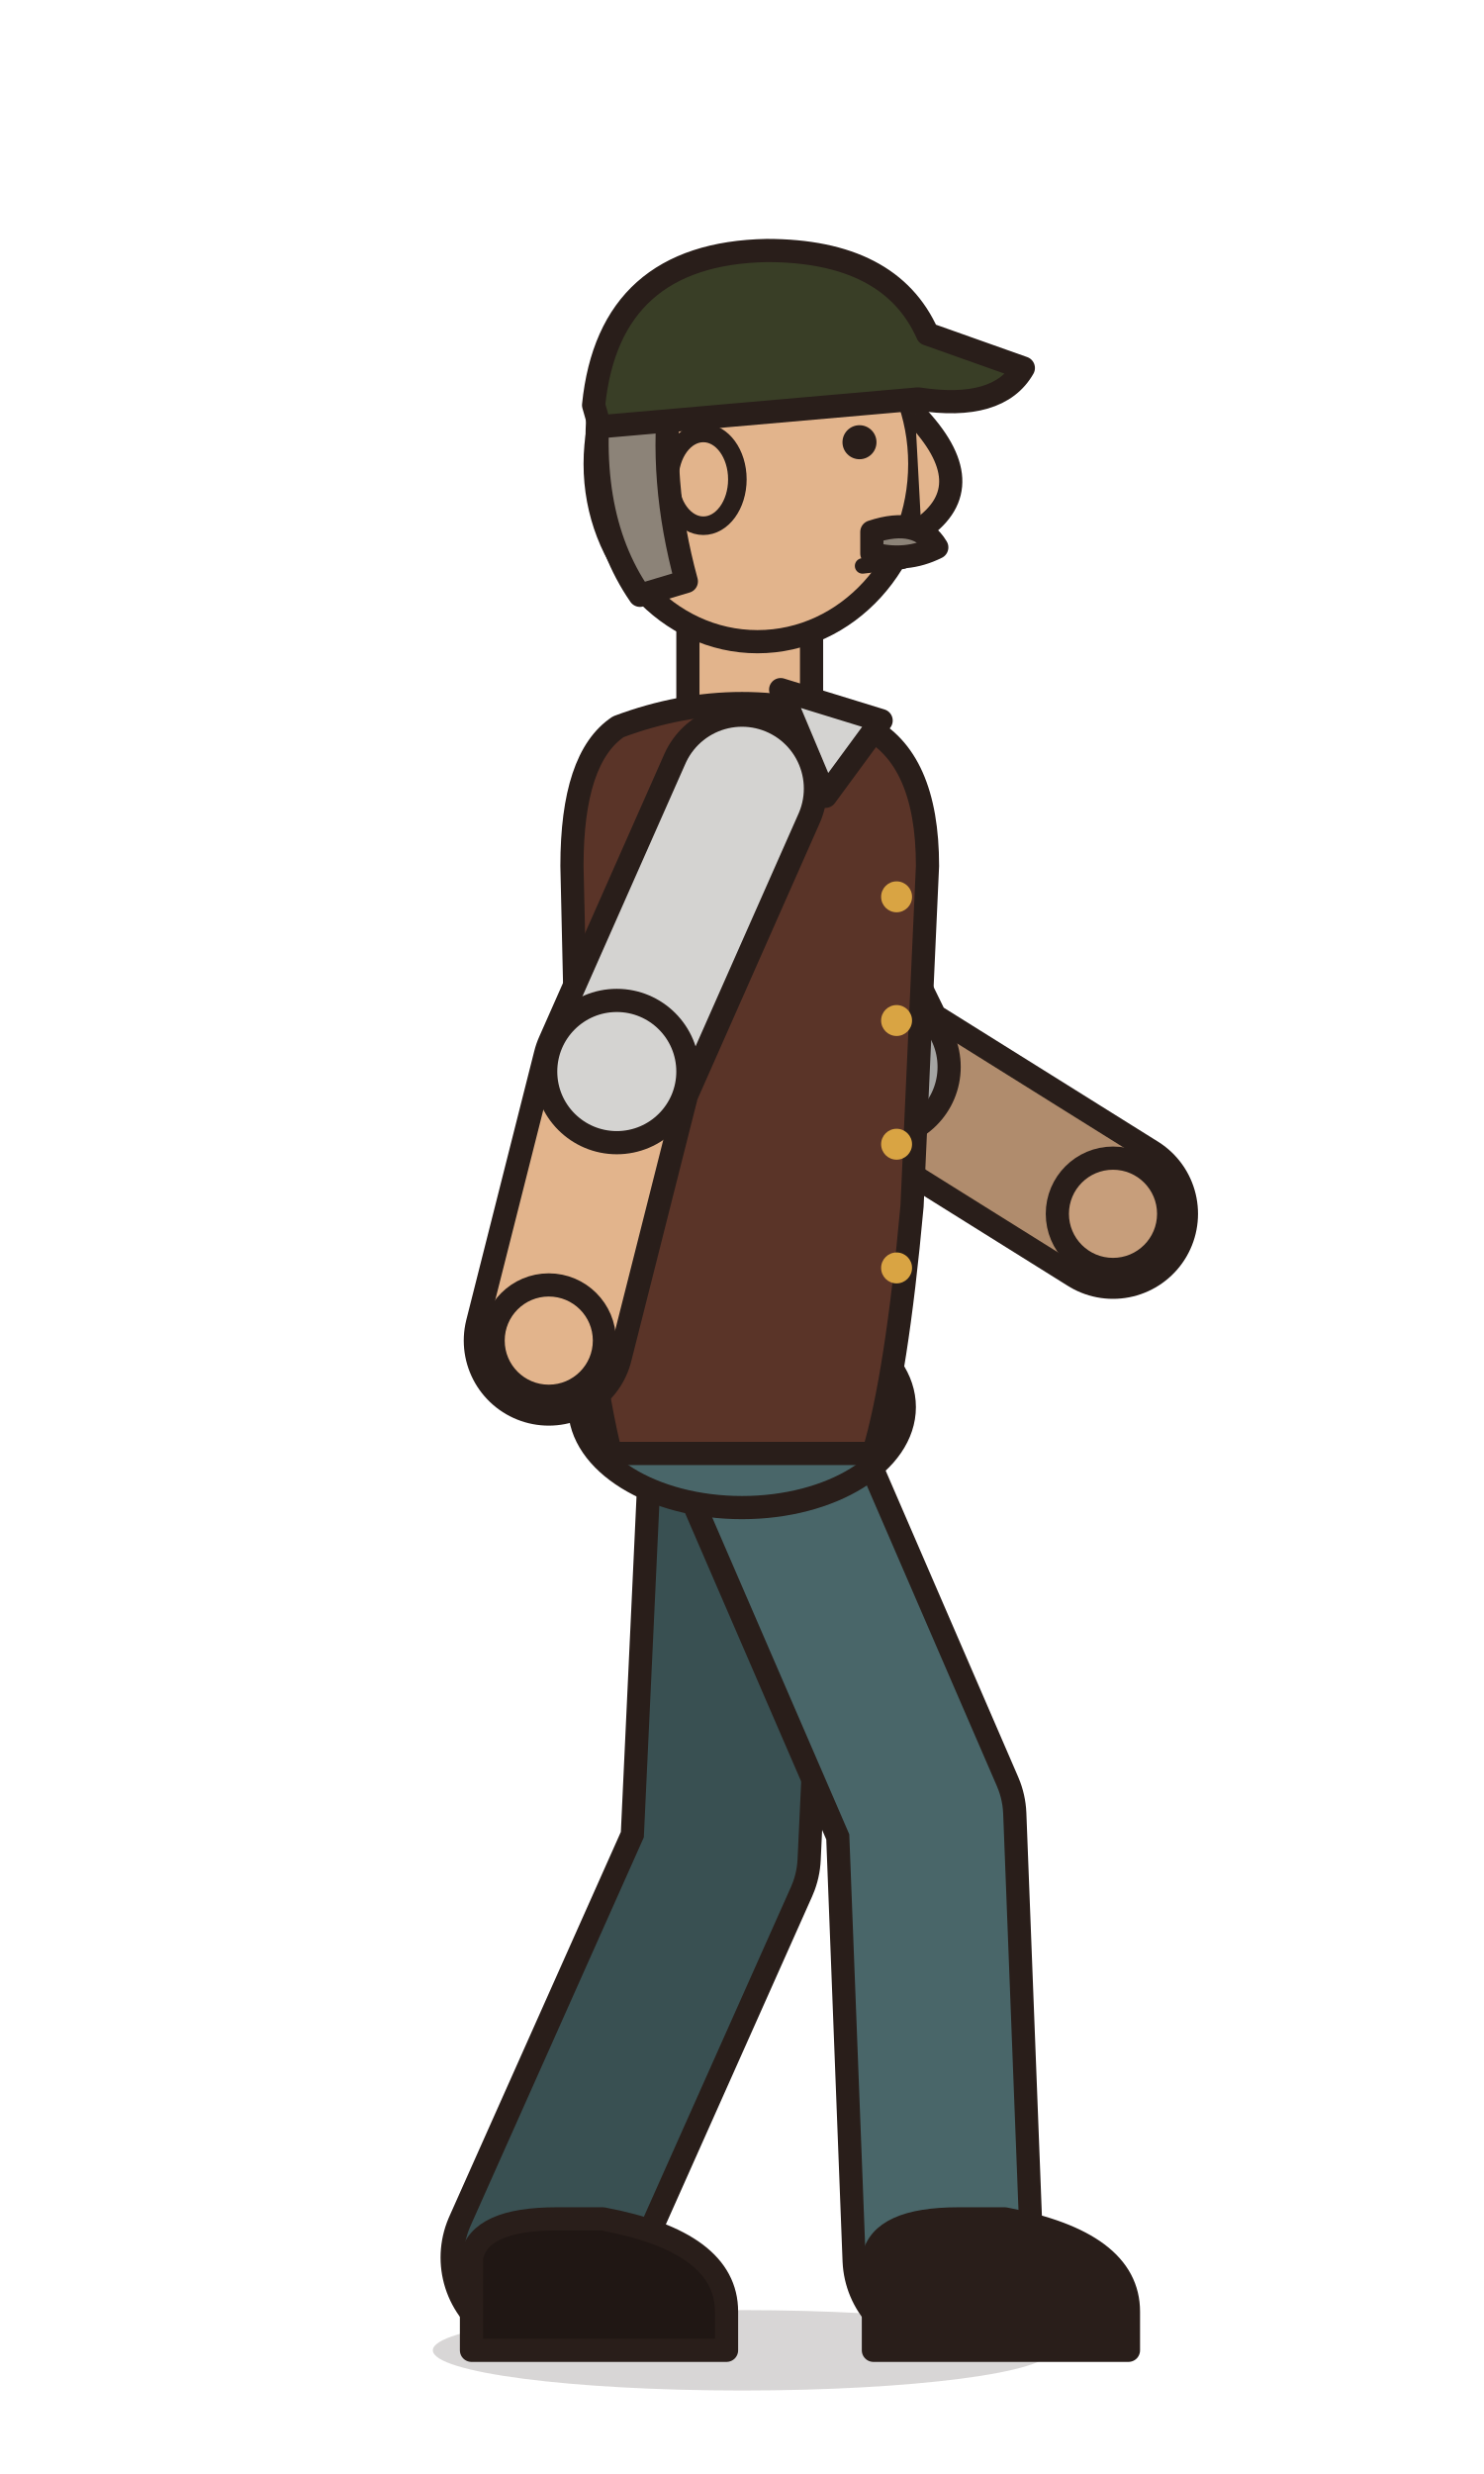
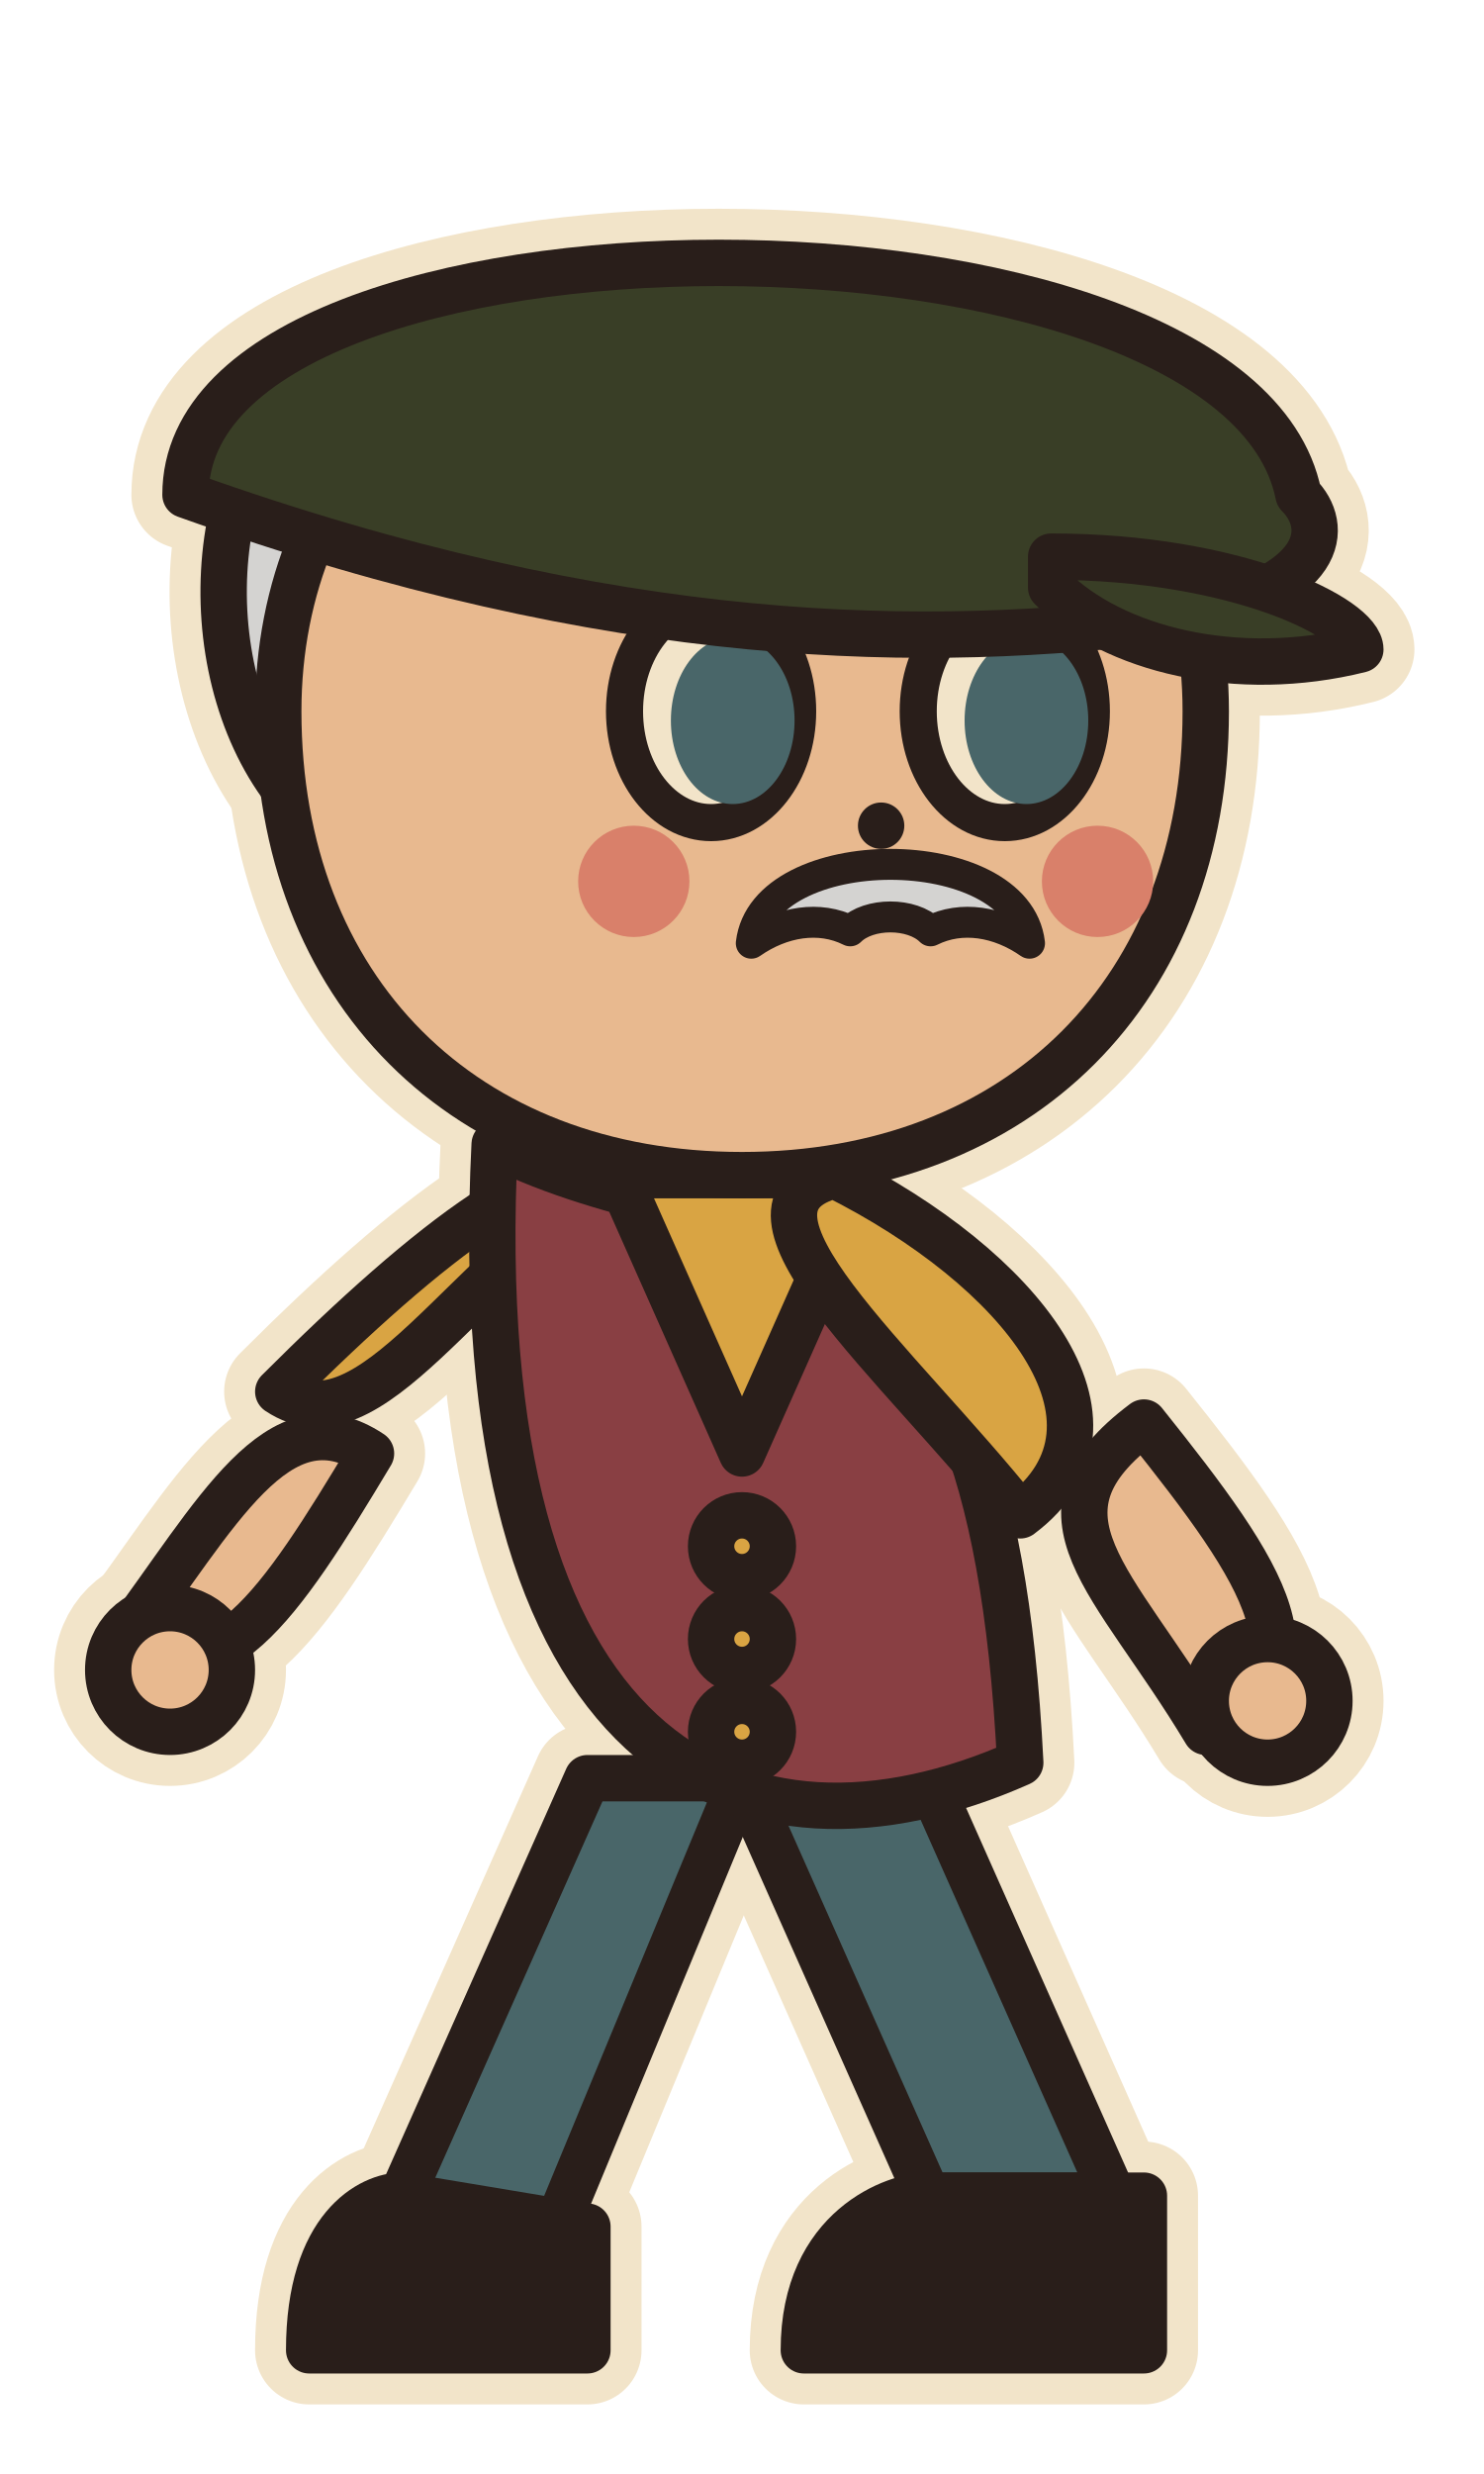
<svg xmlns="http://www.w3.org/2000/svg" viewBox="0 0 96 160" width="96" height="160">
-   <ellipse cx="48" cy="152" rx="20" ry="2.6" fill="#291e1a" opacity="0.18" />
-   <path d="M48 51 L56.8 69 L72 78.5" fill="none" stroke="#291e1a" stroke-width="11" stroke-linecap="round" stroke-linejoin="round" />
-   <path d="M48 51 L56.8 69" fill="none" stroke="#a5a5a3" stroke-width="8" stroke-linecap="round" stroke-linejoin="round" />
-   <path d="M56.8 69 L72 78.5" fill="none" stroke="#b08c6d" stroke-width="8" stroke-linecap="round" stroke-linejoin="round" />
-   <circle cx="56.8" cy="69" r="4.6" fill="#a5a5a3" stroke="#291e1a" stroke-width="1.5" />
-   <circle cx="72" cy="78.5" r="3.6" fill="#c79e7b" stroke="#291e1a" stroke-width="1.5" />
-   <path d="M48 90 L46.6 120 L35 146" fill="none" stroke="#291e1a" stroke-width="13" stroke-linecap="round" stroke-linejoin="round" />
-   <path d="M48 90 L46.6 120 L35 146" fill="none" stroke="#395052" stroke-width="10" stroke-linecap="round" stroke-linejoin="round" />
-   <path d="M30.5 152 L30.5 146 Q31 143.5 36 143.5 L39 143.5 Q47 145 47 149.5 L47 152 Z" fill="#201714" stroke="#291e1a" stroke-width="1.5" stroke-linejoin="round" />
-   <path d="M48 90 L59.9 117.5 L61 146" fill="none" stroke="#291e1a" stroke-width="13" stroke-linecap="round" stroke-linejoin="round" />
-   <path d="M48 90 L59.9 117.5 L61 146" fill="none" stroke="#496669" stroke-width="10" stroke-linecap="round" stroke-linejoin="round" />
-   <path d="M56.5 152 L56.5 146 Q57 143.5 62 143.5 L65 143.5 Q73 145 73 149.5 L73 152 Z" fill="#291e1a" stroke="#291e1a" stroke-width="1.5" stroke-linejoin="round" />
-   <ellipse cx="48" cy="91" rx="10.5" ry="6.5" fill="#496669" stroke="#291e1a" stroke-width="1.5" />
-   <rect x="44.5" y="38" width="8" height="9" rx="1.5" fill="#e2b48c" stroke="#291e1a" stroke-width="1.5" />
-   <path d="M40 47 Q48 44 56 47 Q60 49 60 56 L59 78 Q58 89 56.5 94 L39.5 94 Q38 88 37.5 78 L37 56 Q37 49 40 47 Z" fill="#5a3428" stroke="#291e1a" stroke-width="1.5" stroke-linejoin="round" />
-   <path d="M50.5 44.6 L57 46.6 L53.4 51.5 Z" fill="#d4d3d1" stroke="#291e1a" stroke-width="1.5" stroke-linejoin="round" />
-   <circle cx="58" cy="58" r="1" fill="#d9a443" />
-   <circle cx="58" cy="66" r="1" fill="#d9a443" />
-   <circle cx="58" cy="74" r="1" fill="#d9a443" />
-   <circle cx="58" cy="82" r="1" fill="#d9a443" />
-   <g transform="translate(0 3)">
-     <ellipse cx="49" cy="27" rx="10.5" ry="11.5" fill="#e2b48c" stroke="#291e1a" stroke-width="1.5" />
-     <path d="M59.2 23.8 Q63.6 28.4 59.6 31.2" fill="#e2b48c" stroke="#291e1a" stroke-width="1.5" stroke-linejoin="round" />
-     <ellipse cx="45.5" cy="28" rx="2.2" ry="3" fill="#e2b48c" stroke="#291e1a" stroke-width="1.2" />
-     <circle cx="55.6" cy="25.6" r="1.1" fill="#291e1a" />
-     <path d="M55.8 33.6 L58.4 33.3" fill="none" stroke="#291e1a" stroke-width="1" stroke-linecap="round" stroke-linejoin="round" />
-     <path d="M39 21 Q37.6 30 41.4 35.5 L44.4 34.6 Q42.6 28 43.4 22 Z" fill="#8c8378" stroke="#291e1a" stroke-width="1.5" stroke-linejoin="round" />
-     <path d="M56.4 31.4 Q59.4 30.4 60.6 32.4 Q58.6 33.4 56.4 32.8 Z" fill="#8c8378" stroke="#291e1a" stroke-width="1.5" stroke-linejoin="round" />
-     <path d="M53.2 22.9 L57.4 22.4" fill="none" stroke="#291e1a" stroke-width="1.2" stroke-linecap="round" stroke-linejoin="round" />
-     <path d="M38.4 23.2 Q39.4 13.4 49.6 13.2 Q57.6 13.2 60 18.6 L66.2 20.8 Q64.6 23.6 59.4 22.8 L38.8 24.6 Z" fill="#393e26" stroke="#291e1a" stroke-width="1.5" stroke-linejoin="round" />
+   <g fill="#f2e4c9" stroke="#f2e4c9" stroke-width="7" stroke-linejoin="round" stroke-linecap="round">
+     <path d="M 40,76 C 30,82 24,94 18,90 C 28,80 36,74 40,76 Z" fill="#f2e4c9" />
+     <path d="M 24,94 C 18,104 14,110 8,106 C 14,98 18,90 24,94 Z" fill="#f2e4c9" />
+     <circle cx="11" cy="108" r="4" fill="#f2e4c9" />
+     <path d="M 38,115 L 26,142 L 36,144 L 48,115 Z" fill="#f2e4c9" />
+     <path d="M 26,142 L 38,144 L 38,152 L 20,152 C 20,144 24,142 26,142 Z" fill="#f2e4c9" />
+     <path d="M 48,115 L 60,142 L 72,142 L 60,115 Z" fill="#f2e4c9" />
+     <path d="M 60,142 L 74,142 L 74,152 L 52,152 C 52,144 58,142 60,142 Z" fill="#f2e4c9" />
+     <path d="M 32,74 C 48,82 64,74 66,114 C 48,122 30,114 32,74 Z" fill="#f2e4c9" />
+     <path d="M 40,76 L 56,76 L 48,94 Z" fill="#f2e4c9" />
+     <circle cx="48" cy="100" r="2" fill="#f2e4c9" />
+     <circle cx="48" cy="106" r="2" fill="#f2e4c9" />
+     <circle cx="48" cy="112" r="2" fill="#f2e4c9" />
+     <path d="M 54,76 C 66,82 74,92 66,98 C 58,88 46,78 54,76 Z" fill="#f2e4c9" />
+     <path d="M 74,92 C 82,102 86,108 78,112 C 72,102 66,98 74,92 Z" fill="#f2e4c9" />
+     <circle cx="82" cy="110" r="4" fill="#f2e4c9" />
+     <path d="M 16,30 C 12,40 16,54 26,56 L 30,46 Z" fill="#f2e4c9" />
+     <rect x="28" y="44" width="6" height="12" rx="3" fill="#f2e4c9" />
+     <path d="M 48,18 C 66,18 78,30 78,46 C 78,64 66,76 48,76 C 30,76 18,64 18,46 C 18,30 30,18 48,18 Z" fill="#f2e4c9" />
+     <path d="M 12,32 C 12,12 80,12 84,32 C 86,34 86,38 76,40 C 60,42 40,42 12,32 Z" fill="#f2e4c9" />
+     <path d="M 68,36 C 80,36 88,40 88,42 C 80,44 72,42 68,38 Z" fill="#f2e4c9" />
  </g>
-   <path d="M48 51 L39.9 69.3 L35.5 86.7" fill="none" stroke="#291e1a" stroke-width="11" stroke-linecap="round" stroke-linejoin="round" />
-   <path d="M48 51 L39.9 69.3" fill="none" stroke="#d4d3d1" stroke-width="8" stroke-linecap="round" stroke-linejoin="round" />
-   <path d="M39.9 69.3 L35.5 86.7" fill="none" stroke="#e2b48c" stroke-width="8" stroke-linecap="round" stroke-linejoin="round" />
-   <circle cx="39.9" cy="69.3" r="4.6" fill="#d4d3d1" stroke="#291e1a" stroke-width="1.5" />
-   <circle cx="35.5" cy="86.7" r="3.6" fill="#e2b48c" stroke="#291e1a" stroke-width="1.5" />
+   <g stroke="#291e1a" stroke-width="3" stroke-linejoin="round" stroke-linecap="round">
+     <path d="M 40,76 C 30,82 24,94 18,90 C 28,80 36,74 40,76 Z" fill="#d9a443" />
+     <path d="M 24,94 C 18,104 14,110 8,106 C 14,98 18,90 24,94 Z" fill="#e8b98f" />
+     <circle cx="11" cy="108" r="4" fill="#e8b98f" />
+     <path d="M 38,115 L 26,142 L 36,144 L 48,115 Z" fill="#496669" />
+     <path d="M 26,142 L 38,144 L 38,152 L 20,152 C 20,144 24,142 26,142 Z" fill="#291e1a" />
+     <path d="M 48,115 L 60,142 L 72,142 L 60,115 Z" fill="#496669" />
+     <path d="M 60,142 L 74,142 L 74,152 L 52,152 C 52,144 58,142 60,142 Z" fill="#291e1a" />
+     <path d="M 32,74 C 48,82 64,74 66,114 C 48,122 30,114 32,74 Z" fill="#893f43" />
+     <path d="M 40,76 L 56,76 L 48,94 Z" fill="#d9a443" />
+     <circle cx="48" cy="100" r="2" fill="#d9a443" />
+     <circle cx="48" cy="106" r="2" fill="#d9a443" />
+     <circle cx="48" cy="112" r="2" fill="#d9a443" />
+     <path d="M 54,76 C 66,82 74,92 66,98 C 58,88 46,78 54,76 Z" fill="#d9a443" />
+     <path d="M 74,92 C 82,102 86,108 78,112 C 72,102 66,98 74,92 Z" fill="#e8b98f" />
+     <circle cx="82" cy="110" r="4" fill="#e8b98f" />
+     <path d="M 16,30 C 12,40 16,54 26,56 L 30,46 Z" fill="#d4d3d1" />
+     <rect x="28" y="44" width="6" height="12" rx="3" fill="#d4d3d1" />
+     <path d="M 48,18 C 66,18 78,30 78,46 C 78,64 66,76 48,76 C 30,76 18,64 18,46 C 18,30 30,18 48,18 Z" fill="#e8b98f" />
+     <circle cx="41" cy="57" r="3.6" fill="#d9806a" stroke="none" />
+     <circle cx="71" cy="57" r="3.6" fill="#d9806a" stroke="none" />
+     <ellipse cx="46" cy="46" rx="5.6" ry="7.2" fill="#f2e4c9" stroke-width="2.4" />
+     <ellipse cx="47.4" cy="46.6" rx="4" ry="5.4" fill="#496669" stroke="none" />
+     <ellipse cx="65" cy="46" rx="5.6" ry="7.2" fill="#f2e4c9" stroke-width="2.4" />
+     <ellipse cx="66.4" cy="46.6" rx="4" ry="5.4" fill="#496669" stroke="none" />
+     <circle cx="57" cy="53.4" r="1.5" fill="#291e1a" stroke="none" />
+     <path d="M 48.6,61 C 49.4,54.2 65.8,54.2 66.6,61 C 64.6,59.6 62.2,59.2 60.2,60.2 C 59,59 56.2,59 55,60.2 C 53,59.2 50.6,59.6 48.6,61 Z" fill="#d4d3d1" stroke-width="2" />
+     <path d="M 12,32 C 12,12 80,12 84,32 C 86,34 86,38 76,40 C 60,42 40,42 12,32 Z" fill="#393e26" />
+     <path d="M 68,36 C 80,36 88,40 88,42 C 80,44 72,42 68,38 Z" fill="#393e26" />
+   </g>
</svg>
